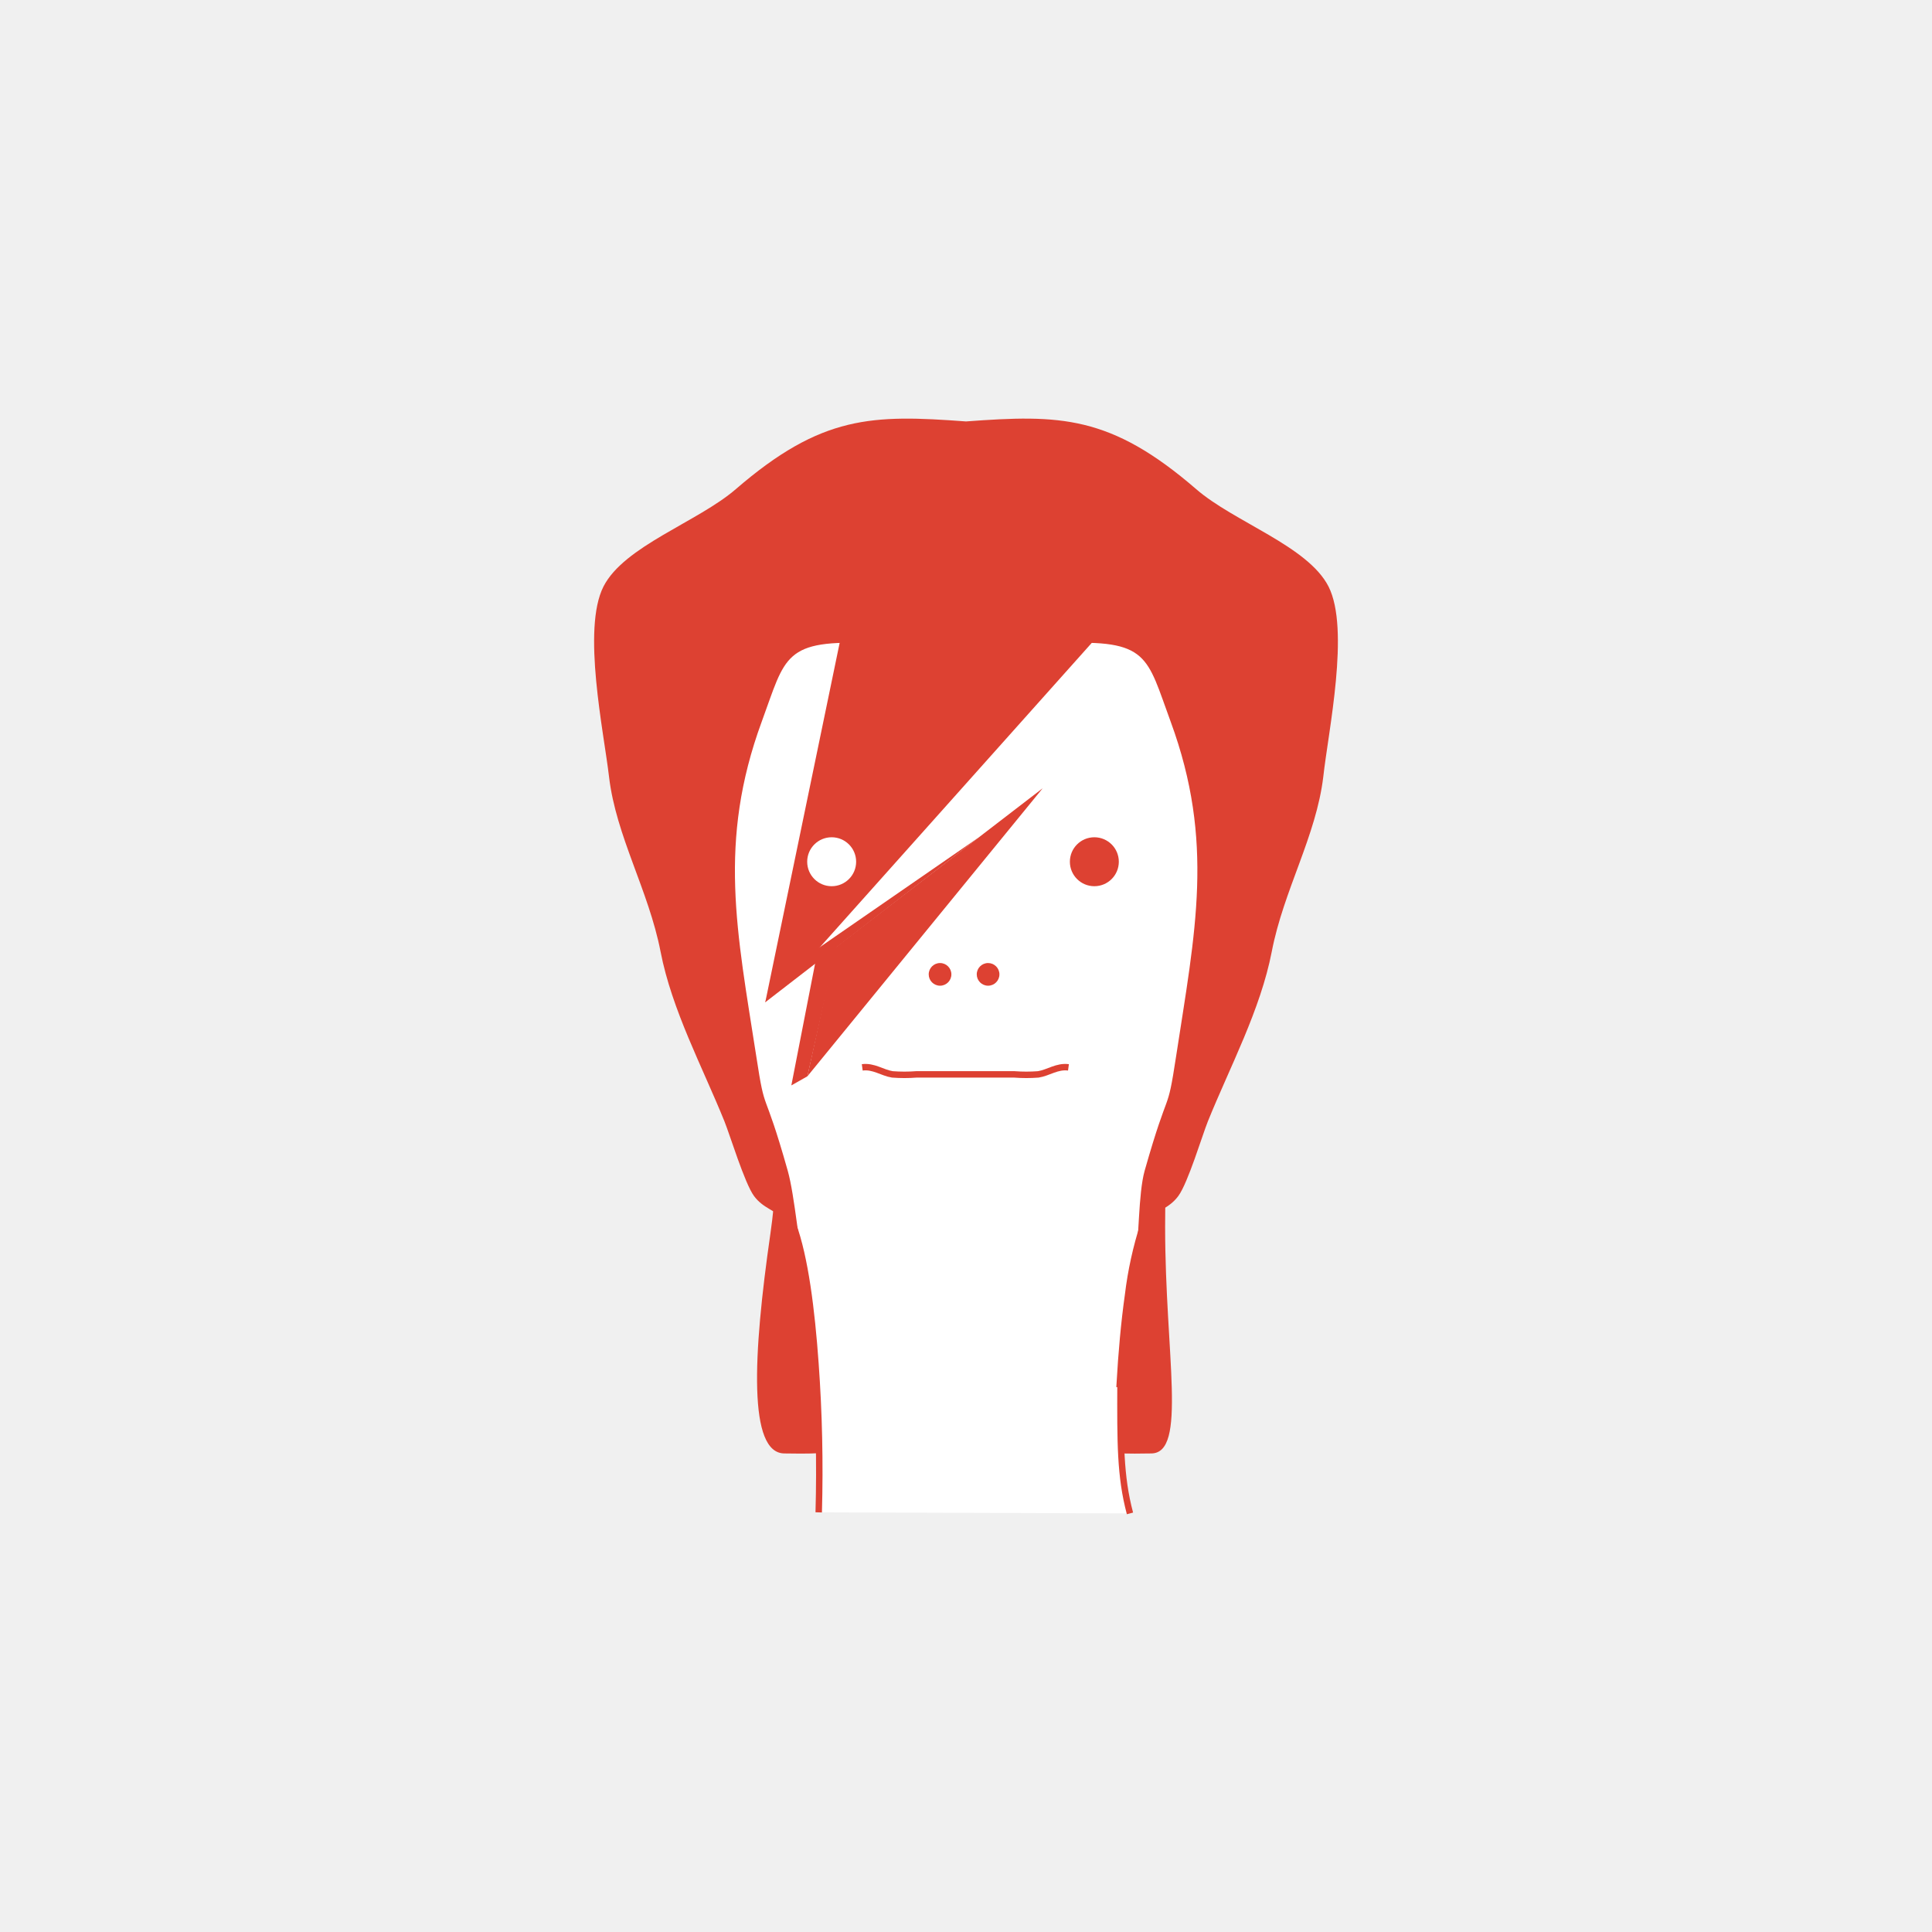
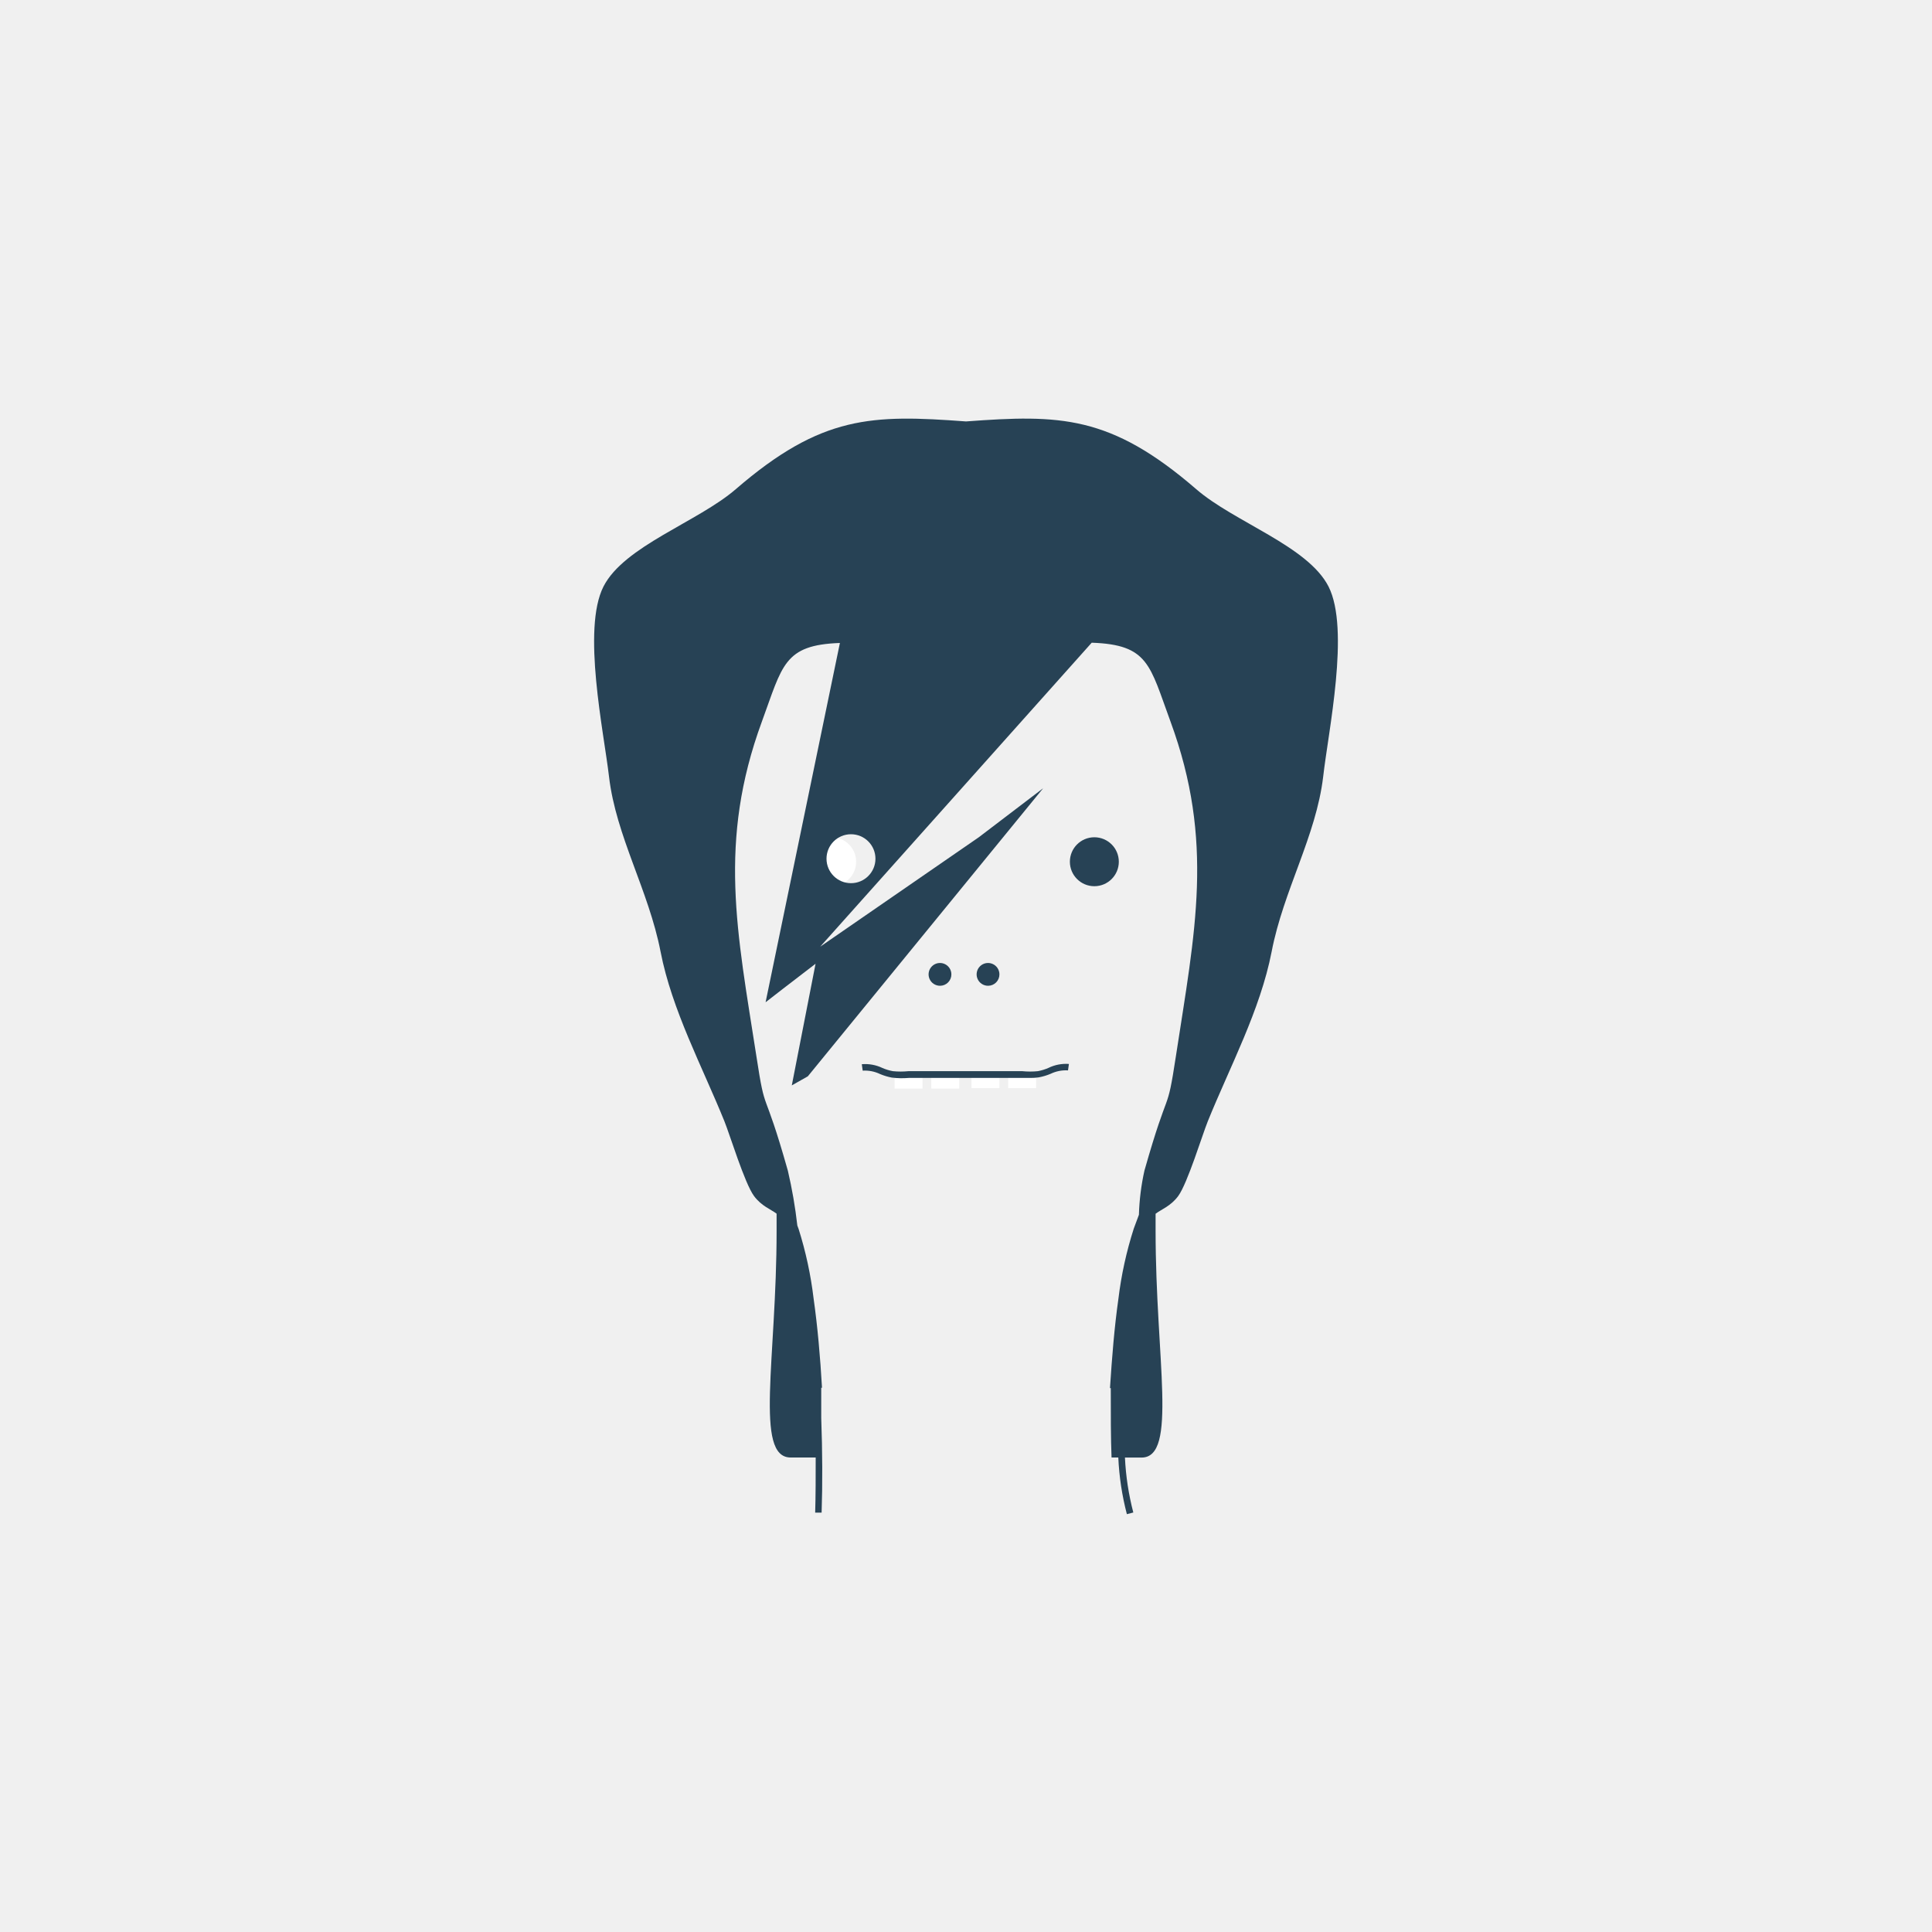
<svg xmlns="http://www.w3.org/2000/svg" id="Layer_1" data-name="Layer 1" viewBox="0 0 300 300">
  <defs>
-     <style>.cls-1{fill:#f9c2c4;}.cls-2{fill:#fa5650;}.cls-3{fill:#919cc3;}.cls-4{fill:#dd4132;}.cls-5,.cls-6{fill:#fff;}.cls-5,.cls-7{stroke:#dd4132;stroke-miterlimit:10;}.cls-7{fill:none;}</style>
+     <style>.cls-1{fill:#fff;}.cls-2{fill:#274255;}</style>
  </defs>
-   <path class="cls-1" d="M112.83,95.23l1.32-1.33A5.92,5.92,0,0,0,112.83,95.23Z" />
-   <path class="cls-1" d="M114.46,93.6l-.31.3a12.31,12.31,0,0,1,1.92-1.13c0-.26,0-.52,0-.8Z" />
-   <path class="cls-1" d="M183,93.9l1.32,1.33A5.72,5.72,0,0,0,183,93.9Z" />
-   <path class="cls-1" d="M182.66,93.6,181,92a7,7,0,0,0,0,.8A11.75,11.75,0,0,1,183,93.9Z" />
-   <polyline class="cls-2" points="120.02 155.64 132.25 97.11 171.73 96.38" />
-   <polygon class="cls-3" points="120.32 155.98 117.63 155.98 129.7 97.68 132.14 97.64 120.32 155.98" />
-   <polyline class="cls-2" points="124.17 167.49 128.53 147.48 160.71 122.76" />
-   <polygon class="cls-3" points="124.26 168.01 121.69 168.89 125.45 149.61 128.75 147.21 124.26 168.01" />
-   <path class="cls-4" d="M157.65,207.32c0,19.9,15.43,18.37,21.09,18.37s2.18-15.3,2.18-35.2,2.28-34.75-2.18-36.85C173.43,151.15,157.65,187.43,157.65,207.32Z" />
-   <path class="cls-4" d="M142.91,207.87c0,19.3-15.44,17.82-21.09,17.82s-4.93-15.15-2.19-34.15c3.19-22.09-3.46-35.76,2.19-35.76S142.91,188.56,142.91,207.87Z" />
-   <path class="cls-5" d="M175.46,235c-1.55-5.84-1.49-11.1-1.47-20.11l-.06,0-.06,0c.27-4.74.69-9.52,1.3-13.82a58.85,58.85,0,0,1,2.39-10.93c1.83-5.15,3.9-10.17,6-15.11s4.09-9.82,5.84-14.68a45.6,45.6,0,0,0,1.94-7.84,82.34,82.34,0,0,0,1-9.19c.17-3.16.19-6.35.06-9.38a69.64,69.64,0,0,0-.85-8.4c-.49-2.83-.37-6.87-.37-10.9s-.14-8-1.13-10.78-2.66-4.1-4.18-5.58-2.85-3-3-5.56a26.6,26.6,0,0,0-6.46-1.93,48.09,48.09,0,0,0-8-.76,42.7,42.7,0,0,0-10.94,1.1c-3.23.81-5.82,2.09-7.13,3.88-1.3-1.79-3.9-3.07-7.13-3.88a42.65,42.65,0,0,0-10.94-1.1,48.09,48.09,0,0,0-8,.76,26.88,26.88,0,0,0-6.46,1.93c-.16,2.61-1.49,4.09-3,5.56s-3.24,3-4.18,5.58-1.12,6.76-1.12,10.78.11,8.07-.37,10.9a67.67,67.67,0,0,0-.85,8.4c-.14,3-.12,6.22,0,9.38a84.78,84.78,0,0,0,1,9.19,46.51,46.51,0,0,0,2,7.84c1.75,4.86,3.78,9.73,5.84,14.68s4.13,10,6,15.11,2.89,13.17,3.49,21.58a231,231,0,0,1,.51,23.12" />
-   <circle class="cls-4" cx="145.97" cy="151.3" r="1.76" />
-   <circle class="cls-4" cx="153.43" cy="151.3" r="1.76" />
-   <rect class="cls-6" x="138.91" y="166.87" width="4.34" height="2.17" />
-   <rect class="cls-6" x="144.61" y="166.87" width="4.34" height="2.17" />
-   <rect class="cls-6" x="156.55" y="166.79" width="4.34" height="2.17" />
-   <rect class="cls-6" x="150.85" y="166.79" width="4.34" height="2.17" />
-   <path class="cls-7" d="M165.91,165.74c-1.76-.24-3.11.84-4.68,1.09a24.44,24.44,0,0,1-3.73,0H142.3a24.58,24.58,0,0,1-3.74,0c-1.56-.25-2.92-1.33-4.67-1.09" />
-   <polygon class="cls-4" points="118.83 155.63 120.02 152.1 152 130.01 118.83 155.63" />
-   <polyline class="cls-4" points="121.59 153.49 133.44 96.75 172.93 96.02" />
-   <polygon class="cls-4" points="131.09 142.62 118.83 155.63 130.9 97.32 133.33 97.28 131.09 142.62" />
-   <polyline class="cls-4" points="125.37 167.13 129.73 147.13 161.91 122.4" />
-   <polygon class="cls-4" points="125.37 167.13 122.88 168.54 126.64 149.25 129.94 146.85 125.37 167.13" />
-   <circle class="cls-6" cx="129.14" cy="133.81" r="3.8" />
-   <circle class="cls-4" cx="169.93" cy="133.81" r="3.8" />
-   <circle class="cls-6" cx="129.14" cy="133.81" r="1.09" />
-   <path class="cls-4" d="M176.27,196.06a7.66,7.66,0,0,0-.16.77C176.17,196.6,176.22,196.34,176.27,196.06Z" />
-   <path class="cls-4" d="M206.29,91.07c-3.21-6.29-14.65-10-20.54-15.11C172.41,64.43,164.58,64.36,150,65.44c-14.58-1.08-22.41-1-35.75,10.52-5.89,5.09-17.33,8.82-20.54,15.11-3.37,6.63.05,22.57.86,29.54,1.08,9.22,6.14,17.61,8,27.15,1.76,9.09,6.52,17.94,9.92,26.36.85,2.1,3.13,9.59,4.58,11.58s3.53,2.27,4.13,3.42a42.94,42.94,0,0,1,2.71,7.71l1,.56c-.76-3-1.5-11.75-2.59-15.6-3.87-13.69-3.42-8.16-4.89-17.8-3-19.29-6-33.27.85-51.93,3.75-10.2,3.35-12.82,17.29-12.16,6.83.33,10.22.31,14.46.16,4.24.15,7.63.17,14.46-.16,13.94-.66,13.54,2,17.29,12.16,6.86,18.66,3.8,32.64.85,51.93-1.47,9.64-1,4.11-4.89,17.8-1,3.56-.86,10.85-1.44,14.27a48.94,48.94,0,0,1,2.55-6.94c.6-1.15,2.63-1.37,4.13-3.42s3.73-9.48,4.58-11.58c3.4-8.42,8.16-17.27,9.92-26.36,1.84-9.54,6.9-17.93,8-27.15C206.24,113.64,209.66,97.7,206.29,91.07Z" />
+   <rect class="cls-1" x="138.91" y="166.87" width="4.34" height="2.17" />
+   <rect class="cls-1" x="144.61" y="166.87" width="4.34" height="2.17" />
+   <rect class="cls-1" x="156.55" y="166.79" width="4.34" height="2.17" />
+   <rect class="cls-1" x="150.85" y="166.79" width="4.34" height="2.17" />
+   <circle class="cls-1" cx="129.14" cy="133.81" r="3.8" />
+   <circle class="cls-1" cx="129.14" cy="133.81" r="1.09" />
+   <circle class="cls-2" cx="169.93" cy="133.81" r="3.8" />
+   <path class="cls-2" d="M147.73,151.3a1.77,1.77,0,1,0-1.76,1.77A1.76,1.76,0,0,0,147.73,151.3Z" />
+   <path class="cls-2" d="M155.19,151.3a1.77,1.77,0,1,0-1.76,1.77A1.76,1.76,0,0,0,155.19,151.3Z" />
+   <path class="cls-2" d="M162.79,165.83a7.59,7.59,0,0,1-1.63.5,12.13,12.13,0,0,1-2.42,0c-.42,0-.84,0-1.24,0H142.3c-.4,0-.82,0-1.24,0a12.11,12.11,0,0,1-2.42,0,7.59,7.59,0,0,1-1.63-.5,6.18,6.18,0,0,0-3.19-.58l.14,1a5.43,5.43,0,0,1,2.7.53,9,9,0,0,0,1.83.55,12.7,12.7,0,0,0,2.62.05c.41,0,.81,0,1.19,0h15.2c.38,0,.78,0,1.19,0s.88,0,1.32,0a8,8,0,0,0,1.3-.09,9,9,0,0,0,1.83-.55,5.43,5.43,0,0,1,2.7-.53l.14-1A6.2,6.2,0,0,0,162.79,165.83Z" />
+   <path class="cls-2" d="M206.29,91.07c-3.21-6.29-14.65-10-20.54-15.11C172.41,64.43,164.58,64.36,150,65.44c-14.58-1.08-22.41-1-35.75,10.52-5.89,5.09-17.33,8.82-20.54,15.11-3.37,6.63.05,22.57.86,29.54,1.08,9.22,6.14,17.61,8,27.15,1.76,9.09,6.52,17.94,9.92,26.36.85,2.1,3.13,9.59,4.58,11.58,1.17,1.59,2.64,2.08,3.52,2.76,0,.88,0,1.76,0,2.66,0,19.9-3.47,35.2,2.18,35.2,1,0,2.38,0,3.89,0,0,3,0,5.93-.08,8.56l1,0c.15-4.38.13-9.53-.06-14.71,0-1.45,0-3,0-4.68l.06,0,.06,0c-.27-4.75-.69-9.52-1.3-13.82A59,59,0,0,0,124,190.81c-.06-.17-.13-.33-.19-.51a73.87,73.87,0,0,0-1.47-8.51c-3.87-13.69-3.42-8.16-4.89-17.8-3-19.29-6-33.27.85-51.93,3.21-8.74,3.39-11.91,12.12-12.22l-11.54,55.79,2.76-2.14h0l5-3.84-3.69,18.89,2.49-1.41,36.54-44.73L152,130l-24.64,17,42.16-47.2c8.84.3,9,3.46,12.23,12.23,6.86,18.66,3.8,32.64.85,51.93-1.47,9.64-1,4.11-4.89,17.8a36.37,36.37,0,0,0-.86,6.87c-.27.72-.54,1.43-.8,2.15a59,59,0,0,0-2.39,10.94c-.61,4.3-1,9.07-1.3,13.82l.06,0,.06,0c0,4.29,0,7.72.12,10.78l1.05,0a42.28,42.28,0,0,0,1.33,8.8l1-.26a41.6,41.6,0,0,1-1.3-8.53l2.58,0c5.65,0,2.18-15.3,2.18-35.2,0-.9,0-1.78,0-2.66.88-.68,2.35-1.17,3.52-2.76,1.45-2,3.73-9.48,4.58-11.58,3.4-8.42,8.16-17.27,9.92-26.36,1.84-9.54,6.9-17.93,8-27.15C206.24,113.64,209.66,97.7,206.29,91.07Zm-74.15,46.07a3.8,3.8,0,1,1,3.8-3.8A3.8,3.8,0,0,1,132.14,137.14Z" />
</svg>
